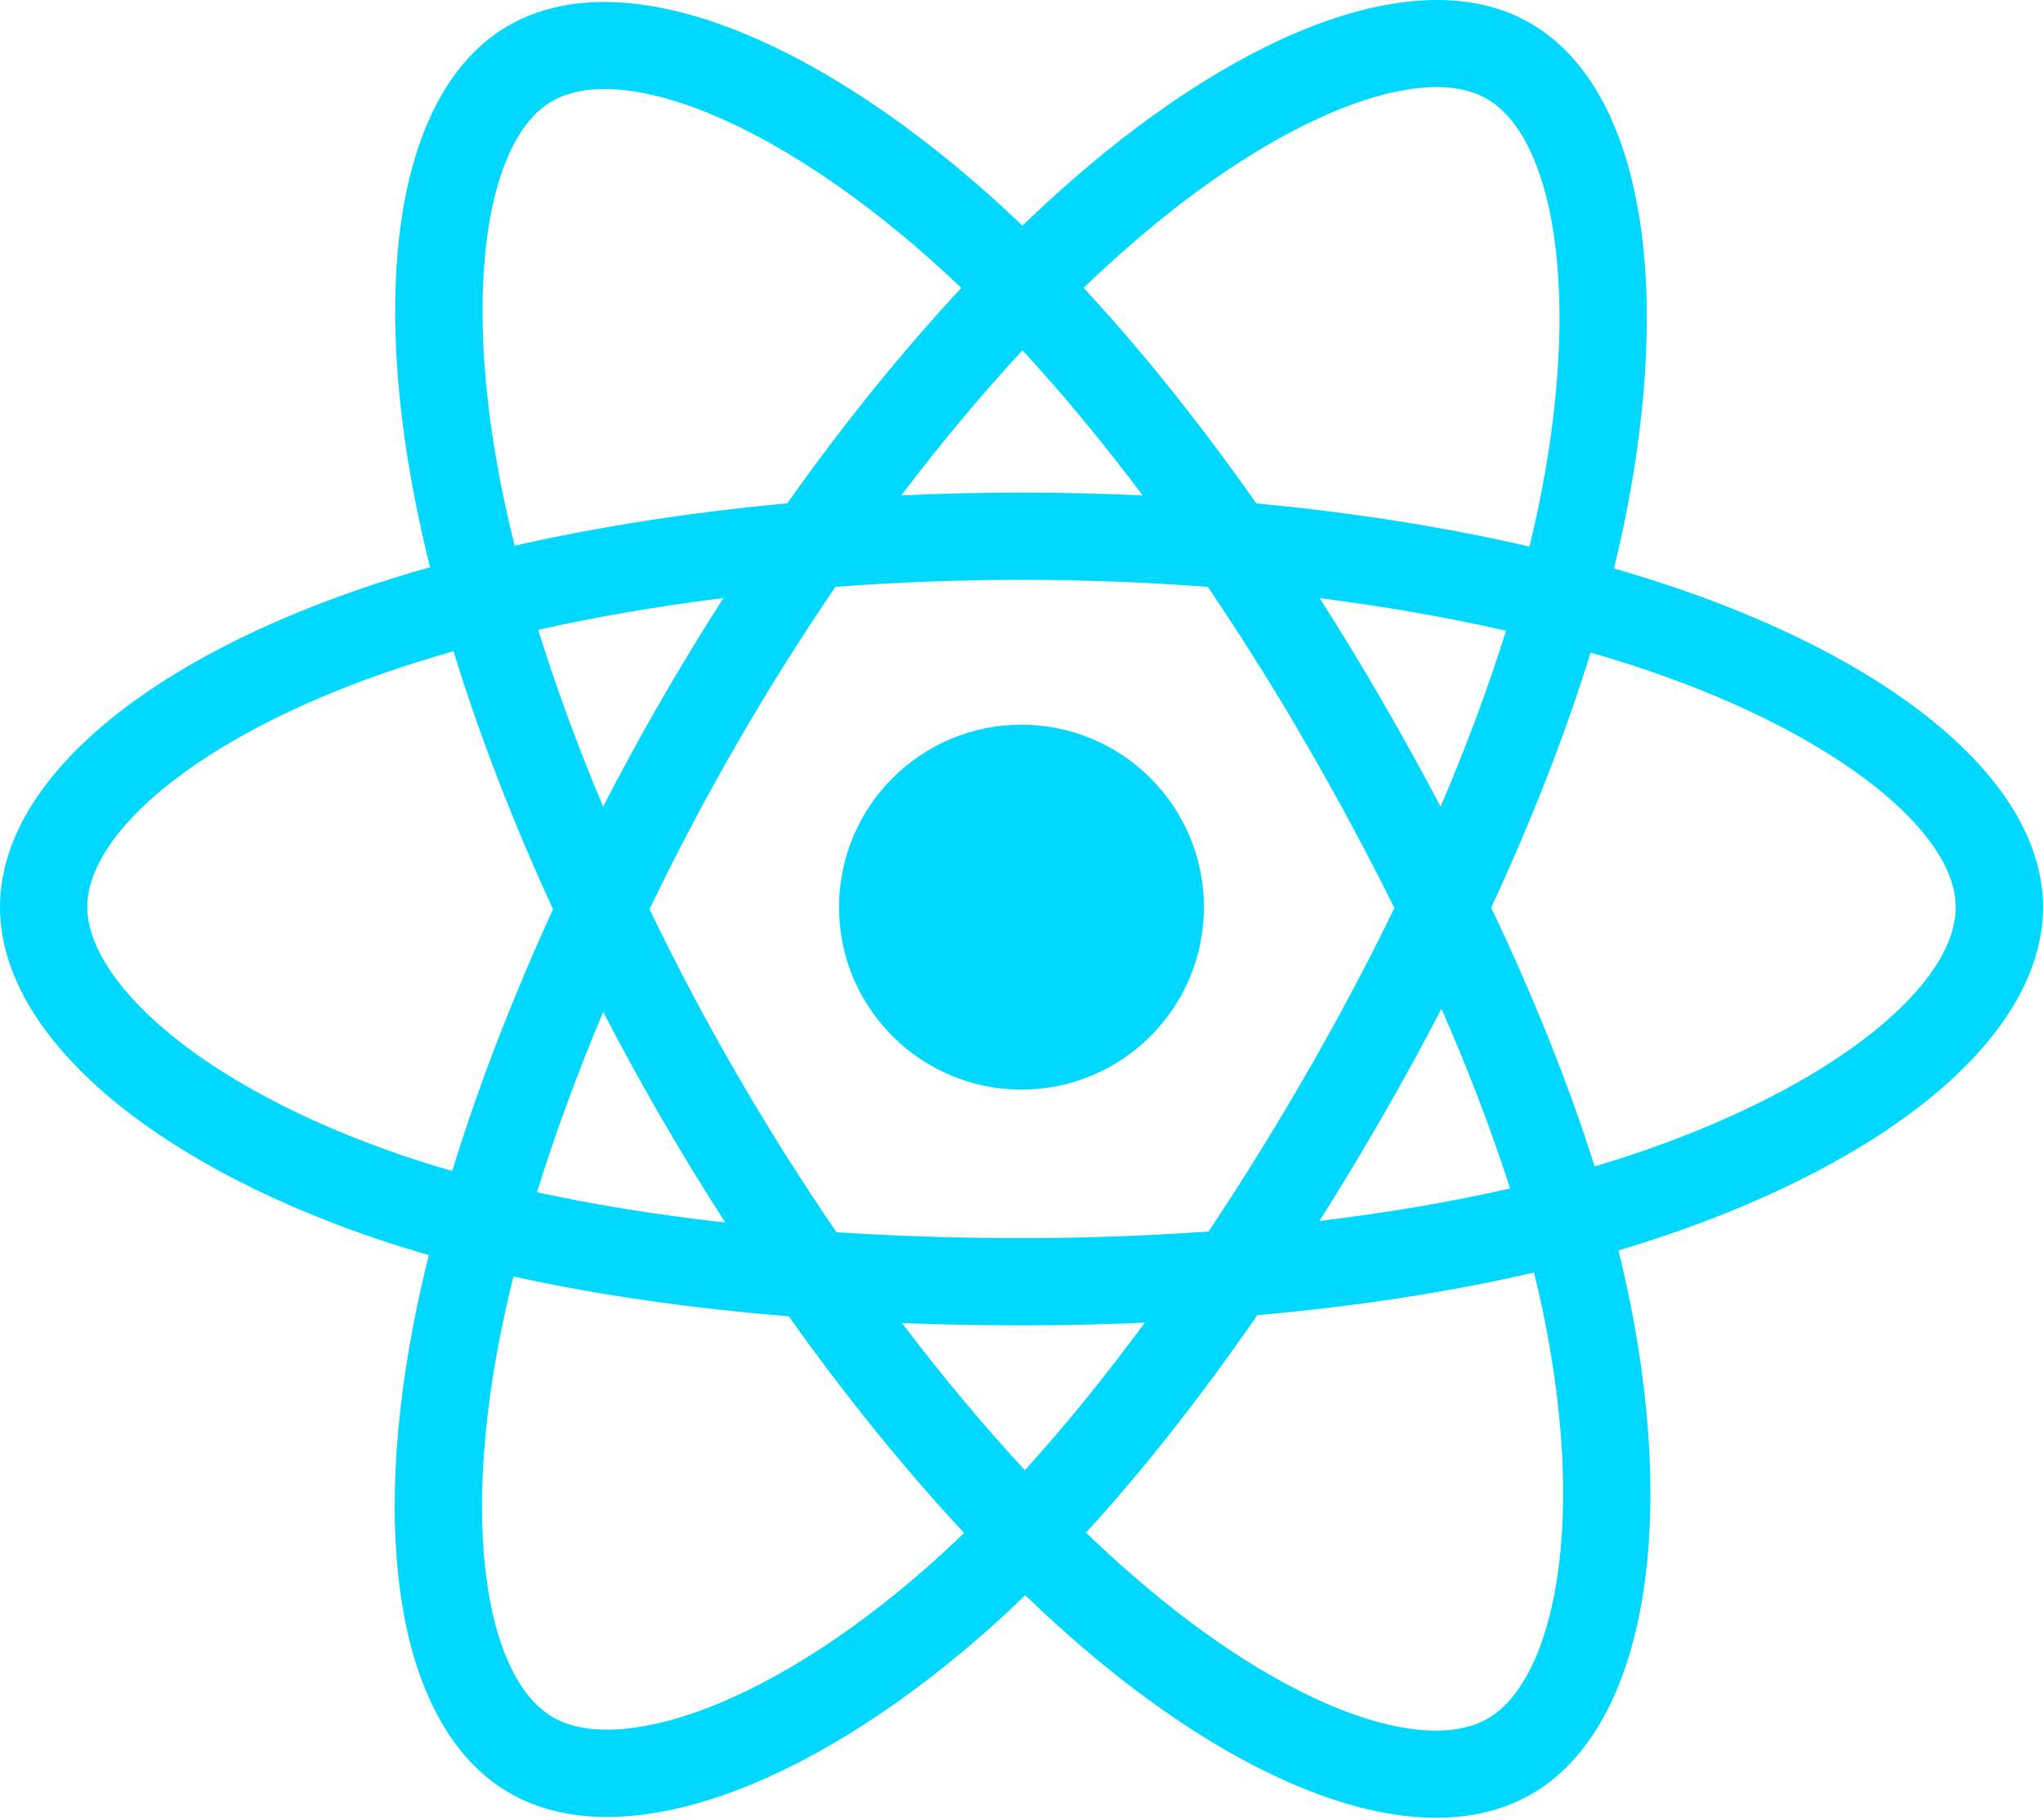
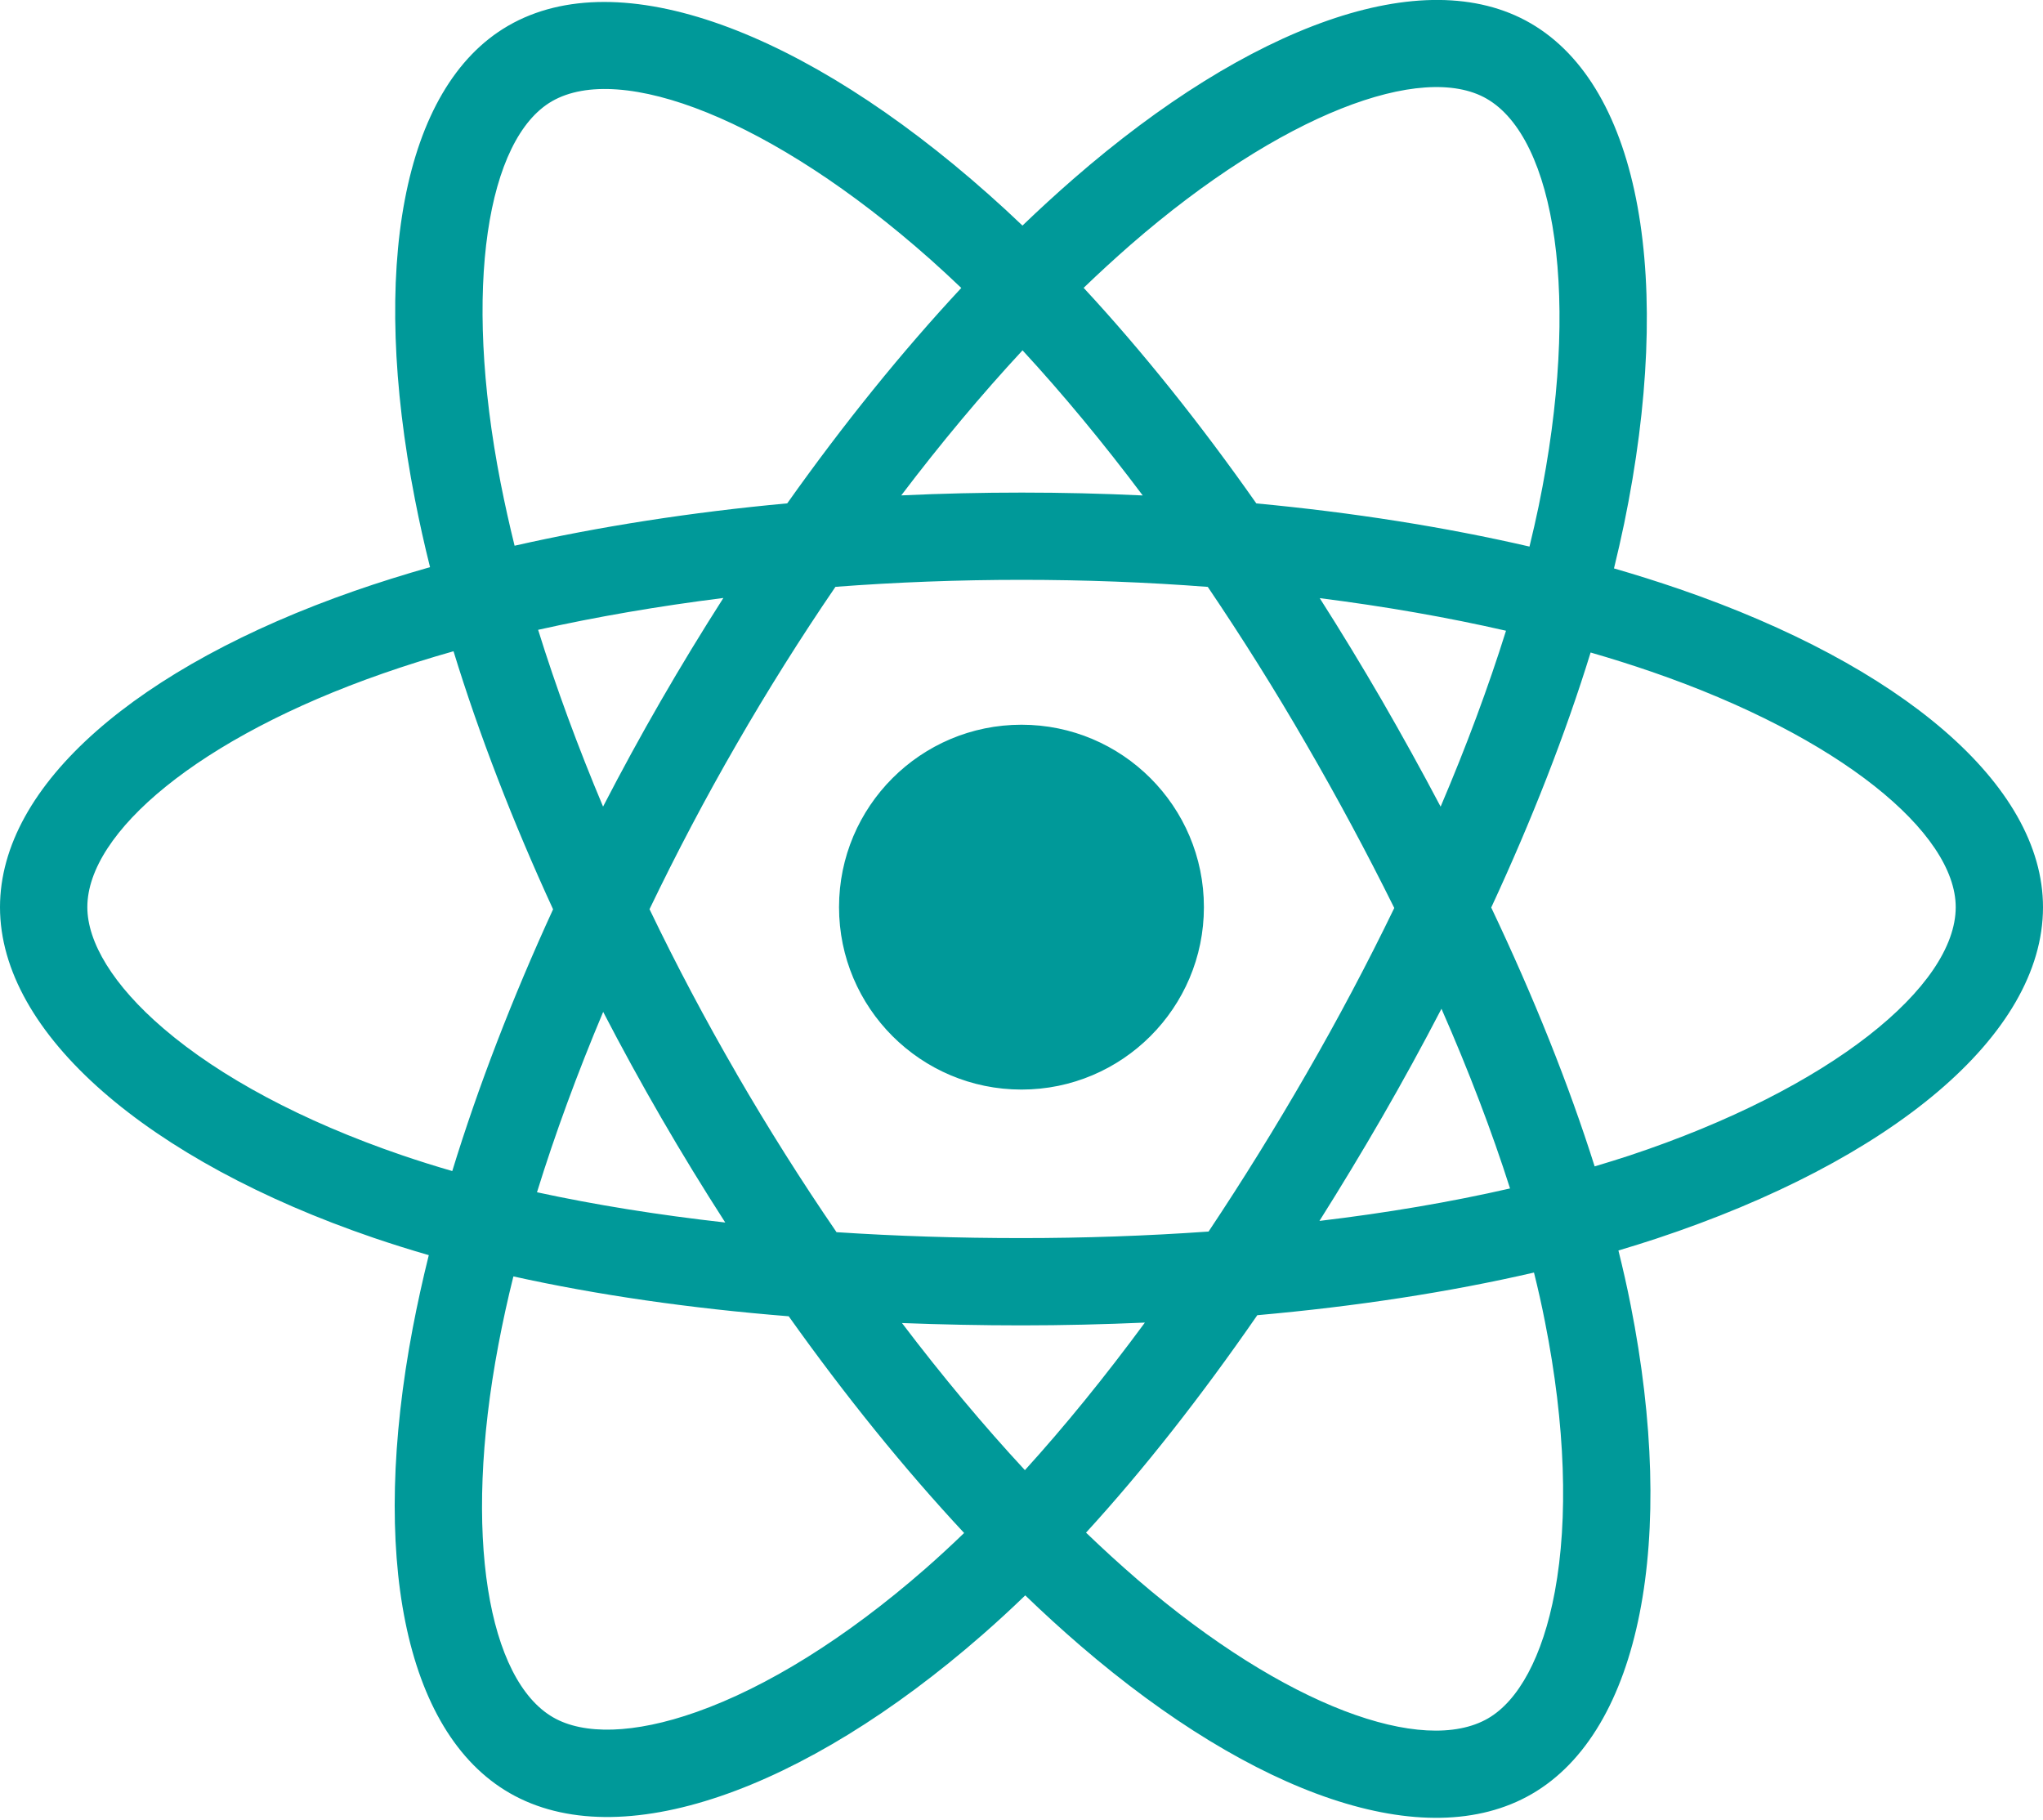
- <svg xmlns="http://www.w3.org/2000/svg" aria-hidden="true" role="img" class="iconify iconify--logos" width="35.93" height="32" preserveAspectRatio="xMidYMid meet" viewBox="0 0 256 228">
-   <path fill="#00D8FF" d="M210.483 73.824a171.49 171.49 0 0 0-8.24-2.597c.465-1.9.893-3.777 1.273-5.621c6.238-30.281 2.16-54.676-11.769-62.708c-13.355-7.7-35.196.329-57.254 19.526a171.23 171.23 0 0 0-6.375 5.848a155.866 155.866 0 0 0-4.241-3.917C100.759 3.829 77.587-4.822 63.673 3.233C50.33 10.957 46.379 33.89 51.995 62.588a170.974 170.974 0 0 0 1.892 8.48c-3.28.932-6.445 1.924-9.474 2.98C17.309 83.498 0 98.307 0 113.668c0 15.865 18.582 31.778 46.812 41.427a145.52 145.52 0 0 0 6.921 2.165a167.467 167.467 0 0 0-2.01 9.138c-5.354 28.2-1.173 50.591 12.134 58.266c13.744 7.926 36.812-.22 59.273-19.855a145.567 145.567 0 0 0 5.342-4.923a168.064 168.064 0 0 0 6.92 6.314c21.758 18.722 43.246 26.282 56.54 18.586c13.731-7.949 18.194-32.003 12.4-61.268a145.016 145.016 0 0 0-1.535-6.842c1.62-.48 3.21-.974 4.76-1.488c29.348-9.723 48.443-25.443 48.443-41.52c0-15.417-17.868-30.326-45.517-39.844Zm-6.365 70.984c-1.4.463-2.836.91-4.3 1.345c-3.24-10.257-7.612-21.163-12.963-32.432c5.106-11 9.31-21.767 12.459-31.957c2.619.758 5.16 1.557 7.61 2.4c23.69 8.156 38.14 20.213 38.14 29.504c0 9.896-15.606 22.743-40.946 31.14Zm-10.514 20.834c2.562 12.94 2.927 24.64 1.23 33.787c-1.524 8.219-4.59 13.698-8.382 15.893c-8.067 4.67-25.32-1.4-43.927-17.412a156.726 156.726 0 0 1-6.437-5.87c7.214-7.889 14.423-17.06 21.459-27.246c12.376-1.098 24.068-2.894 34.671-5.345a134.17 134.17 0 0 1 1.386 6.193ZM87.276 214.515c-7.882 2.783-14.16 2.863-17.955.675c-8.075-4.657-11.432-22.636-6.853-46.752a156.923 156.923 0 0 1 1.869-8.499c10.486 2.32 22.093 3.988 34.498 4.994c7.084 9.967 14.501 19.128 21.976 27.15a134.668 134.668 0 0 1-4.877 4.492c-9.933 8.682-19.886 14.842-28.658 17.94ZM50.35 144.747c-12.483-4.267-22.792-9.812-29.858-15.863c-6.35-5.437-9.555-10.836-9.555-15.216c0-9.322 13.897-21.212 37.076-29.293c2.813-.98 5.757-1.905 8.812-2.773c3.204 10.42 7.406 21.315 12.477 32.332c-5.137 11.18-9.399 22.249-12.634 32.792a134.718 134.718 0 0 1-6.318-1.979Zm12.378-84.26c-4.811-24.587-1.616-43.134 6.425-47.789c8.564-4.958 27.502 2.111 47.463 19.835a144.318 144.318 0 0 1 3.841 3.545c-7.438 7.987-14.787 17.08-21.808 26.988c-12.04 1.116-23.565 2.908-34.161 5.309a160.342 160.342 0 0 1-1.76-7.887Zm110.427 27.268a347.8 347.8 0 0 0-7.785-12.803c8.168 1.033 15.994 2.404 23.343 4.08c-2.206 7.072-4.956 14.465-8.193 22.045a381.151 381.151 0 0 0-7.365-13.322Zm-45.032-43.861c5.044 5.465 10.096 11.566 15.065 18.186a322.04 322.04 0 0 0-30.257-.006c4.974-6.559 10.069-12.652 15.192-18.18ZM82.802 87.83a323.167 323.167 0 0 0-7.227 13.238c-3.184-7.553-5.909-14.98-8.134-22.152c7.304-1.634 15.093-2.97 23.209-3.984a321.524 321.524 0 0 0-7.848 12.897Zm8.081 65.352c-8.385-.936-16.291-2.203-23.593-3.793c2.26-7.3 5.045-14.885 8.298-22.6a321.187 321.187 0 0 0 7.257 13.246c2.594 4.48 5.28 8.868 8.038 13.147Zm37.542 31.03c-5.184-5.592-10.354-11.779-15.403-18.433c4.902.192 9.899.29 14.978.29c5.218 0 10.376-.117 15.453-.343c-4.985 6.774-10.018 12.97-15.028 18.486Zm52.198-57.817c3.422 7.8 6.306 15.345 8.596 22.52c-7.422 1.694-15.436 3.058-23.88 4.071a382.417 382.417 0 0 0 7.859-13.026a347.403 347.403 0 0 0 7.425-13.565Zm-16.898 8.101a358.557 358.557 0 0 1-12.281 19.815a329.4 329.4 0 0 1-23.444.823c-7.967 0-15.716-.248-23.178-.732a310.202 310.202 0 0 1-12.513-19.846h.001a307.41 307.41 0 0 1-10.923-20.627a310.278 310.278 0 0 1 10.89-20.637l-.001.001a307.318 307.318 0 0 1 12.413-19.761c7.613-.576 15.42-.876 23.31-.876H128c7.926 0 15.743.303 23.354.883a329.357 329.357 0 0 1 12.335 19.695a358.489 358.489 0 0 1 11.036 20.54a329.472 329.472 0 0 1-11 20.722Zm22.56-122.124c8.572 4.944 11.906 24.881 6.52 51.026c-.344 1.668-.73 3.367-1.15 5.09c-10.622-2.452-22.155-4.275-34.23-5.408c-7.034-10.017-14.323-19.124-21.64-27.008a160.789 160.789 0 0 1 5.888-5.4c18.9-16.447 36.564-22.941 44.612-18.3ZM128 90.808c12.625 0 22.86 10.235 22.86 22.86s-10.235 22.86-22.86 22.86s-22.86-10.235-22.86-22.86s10.235-22.86 22.86-22.86Z" />
+ <svg xmlns="http://www.w3.org/2000/svg" version="1.1" id="Layer_1" x="0px" y="0px" width="35.93px" height="32px" viewBox="0 0 35.93 32" enable-background="new 0 0 35.93 32" xml:space="preserve">
+   <path fill="#009999" d="M29.541,10.361c-0.382-0.131-0.768-0.253-1.156-0.365c0.065-0.267,0.125-0.53,0.179-0.789  c0.876-4.25,0.303-7.674-1.651-8.801c-1.875-1.081-4.94,0.046-8.036,2.741c-0.305,0.266-0.604,0.54-0.895,0.82  c-0.195-0.187-0.394-0.37-0.596-0.549c-3.244-2.881-6.496-4.095-8.449-2.965C7.064,1.538,6.509,4.756,7.298,8.784  c0.078,0.399,0.166,0.796,0.265,1.19c-0.46,0.131-0.904,0.27-1.329,0.418C2.429,11.719,0,13.797,0,15.954  c0,2.226,2.607,4.46,6.57,5.814c0.321,0.109,0.645,0.211,0.971,0.305c-0.105,0.424-0.2,0.852-0.282,1.281  c-0.751,3.959-0.164,7.102,1.703,8.178c1.93,1.113,5.167-0.03,8.319-2.786c0.256-0.224,0.506-0.454,0.75-0.69  c0.315,0.304,0.639,0.6,0.971,0.886c3.054,2.628,6.07,3.688,7.936,2.608c1.928-1.115,2.554-4.492,1.74-8.6  c-0.063-0.321-0.136-0.641-0.215-0.959c0.228-0.068,0.45-0.137,0.668-0.209c4.119-1.365,6.799-3.571,6.799-5.828  C35.93,13.79,33.422,11.697,29.541,10.361z M28.649,20.324c-0.197,0.064-0.398,0.127-0.604,0.188  c-0.455-1.439-1.068-2.97-1.819-4.552c0.716-1.544,1.307-3.055,1.748-4.485c0.368,0.106,0.725,0.219,1.068,0.337  c3.325,1.145,5.353,2.837,5.353,4.141C34.395,17.342,32.204,19.146,28.649,20.324z M27.172,23.248  c0.36,1.816,0.411,3.458,0.173,4.742c-0.214,1.153-0.644,1.922-1.176,2.23c-1.133,0.655-3.554-0.196-6.166-2.443  c-0.309-0.267-0.609-0.541-0.903-0.824c1.013-1.107,2.024-2.395,3.012-3.824c1.737-0.154,3.378-0.406,4.866-0.75  C27.05,22.667,27.115,22.957,27.172,23.248z M12.249,30.107c-1.106,0.391-1.987,0.402-2.52,0.095  c-1.134-0.653-1.604-3.177-0.962-6.562c0.076-0.4,0.163-0.798,0.262-1.193c1.472,0.326,3.101,0.561,4.842,0.701  c0.994,1.398,2.035,2.685,3.085,3.811c-0.224,0.216-0.451,0.426-0.685,0.631C14.877,28.809,13.481,29.672,12.249,30.107z   M7.067,20.315c-1.752-0.599-3.199-1.377-4.19-2.227c-0.892-0.763-1.341-1.521-1.341-2.135c0-1.309,1.95-2.978,5.203-4.111  c0.396-0.138,0.809-0.268,1.237-0.389c0.449,1.462,1.039,2.991,1.751,4.538c-0.721,1.57-1.319,3.123-1.773,4.603  C7.656,20.508,7.36,20.415,7.067,20.315z M8.804,8.489C8.129,5.039,8.577,2.436,9.705,1.782c1.202-0.696,3.86,0.296,6.662,2.784  c0.183,0.163,0.362,0.329,0.539,0.498c-1.044,1.121-2.075,2.397-3.061,3.788c-1.69,0.156-3.308,0.408-4.795,0.745  C8.959,9.229,8.877,8.86,8.804,8.489L8.804,8.489z M24.303,12.316c-0.352-0.606-0.716-1.206-1.093-1.797  c1.146,0.145,2.244,0.337,3.276,0.573c-0.311,0.993-0.696,2.03-1.15,3.094C25.004,13.556,24.659,12.933,24.303,12.316z   M17.983,6.161c0.708,0.767,1.417,1.623,2.114,2.552c-1.415-0.067-2.832-0.067-4.247-0.001C16.548,7.792,17.263,6.937,17.983,6.161z   M11.621,12.327c-0.353,0.611-0.69,1.23-1.015,1.858c-0.446-1.06-0.829-2.103-1.142-3.109c1.025-0.229,2.119-0.417,3.258-0.56  C12.342,11.111,11.974,11.715,11.621,12.327L11.621,12.327z M12.755,21.499c-1.177-0.132-2.286-0.31-3.311-0.532  c0.317-1.024,0.708-2.089,1.164-3.172c0.325,0.627,0.665,1.248,1.019,1.859C11.991,20.283,12.368,20.898,12.755,21.499z   M18.025,25.854c-0.728-0.785-1.453-1.653-2.162-2.587c0.688,0.026,1.39,0.041,2.103,0.041c0.732,0,1.456-0.018,2.169-0.049  C19.434,24.211,18.728,25.08,18.025,25.854z M25.351,17.74c0.48,1.094,0.885,2.153,1.206,3.16c-1.041,0.238-2.166,0.43-3.352,0.571  c0.38-0.603,0.748-1.212,1.104-1.828C24.67,19.017,25.018,18.382,25.351,17.74z M22.979,18.877  c-0.544,0.945-1.119,1.873-1.724,2.781c-1.095,0.077-2.192,0.115-3.29,0.115c-1.118,0-2.206-0.035-3.253-0.104  c-0.62-0.905-1.206-1.834-1.757-2.785h0.001c-0.548-0.945-1.06-1.91-1.533-2.895c0.473-0.984,0.982-1.951,1.528-2.896l0,0  c0.545-0.946,1.126-1.871,1.742-2.773c1.068-0.081,2.164-0.123,3.271-0.123l0,0c1.112,0,2.209,0.042,3.277,0.124  c0.609,0.901,1.188,1.823,1.731,2.764c0.548,0.944,1.064,1.905,1.549,2.883C24.043,16.955,23.528,17.926,22.979,18.877z   M26.146,1.736c1.203,0.694,1.671,3.492,0.915,7.162c-0.049,0.234-0.103,0.473-0.162,0.714c-1.49-0.344-3.109-0.6-4.804-0.759  c-0.987-1.406-2.011-2.684-3.037-3.791c0.269-0.259,0.545-0.512,0.826-0.758C22.536,1.997,25.016,1.085,26.146,1.736z   M17.965,12.745c1.771,0,3.208,1.437,3.208,3.208s-1.437,3.208-3.208,3.208c-1.772,0-3.209-1.437-3.209-3.208  S16.193,12.745,17.965,12.745z" />
</svg>
